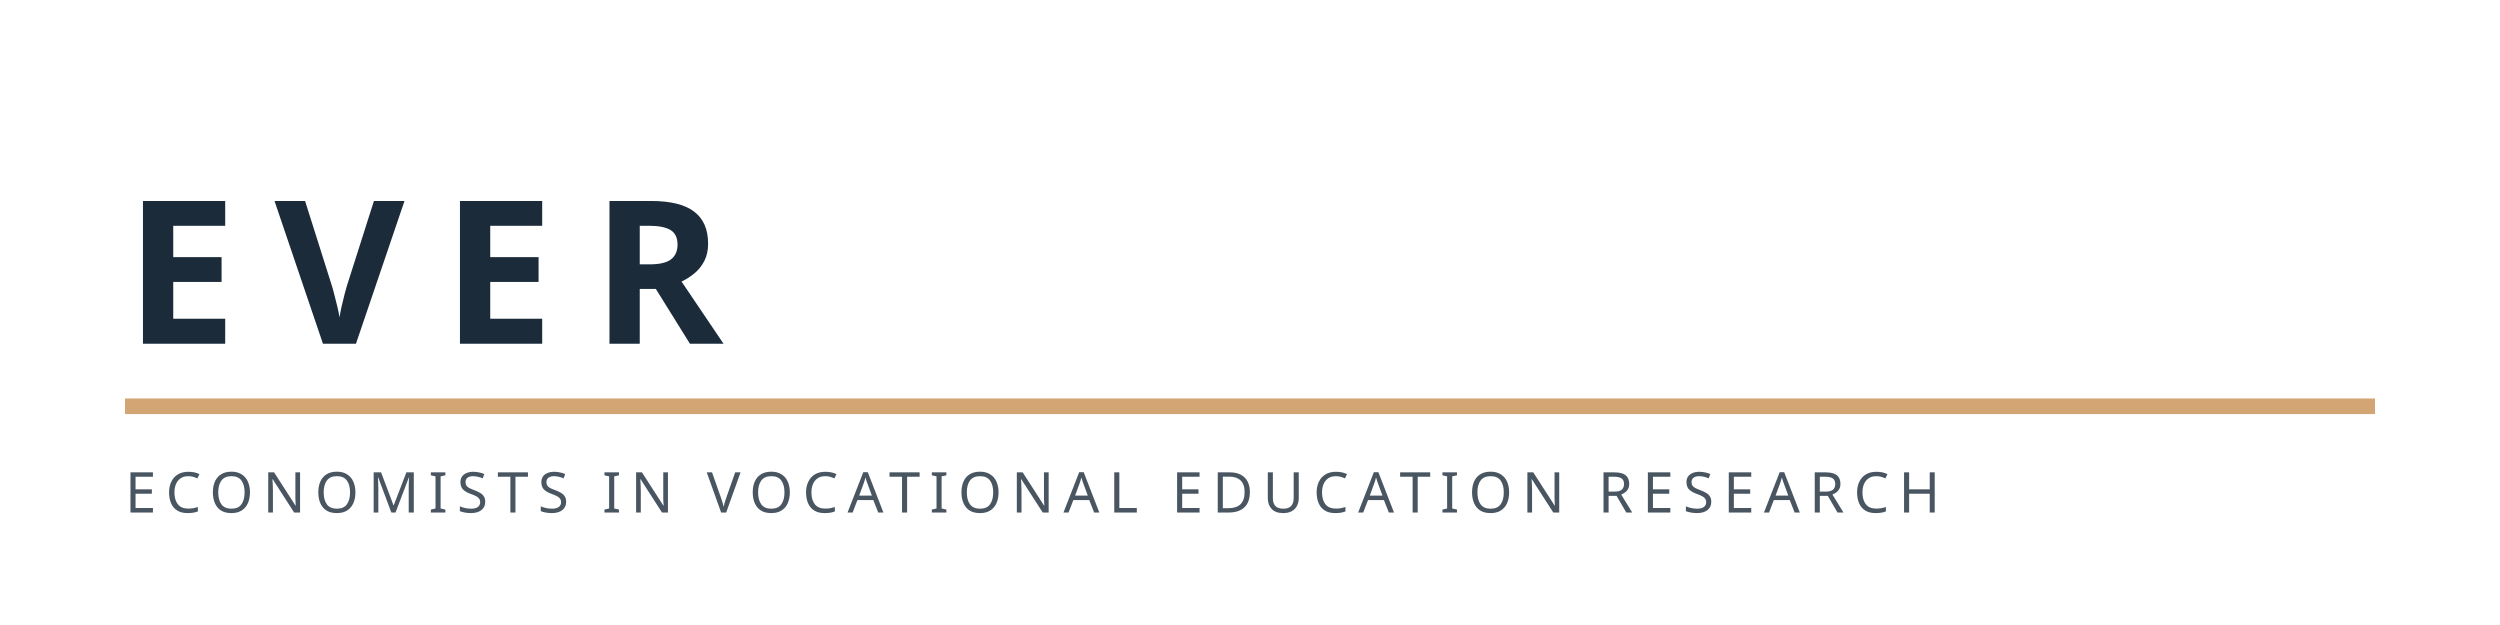
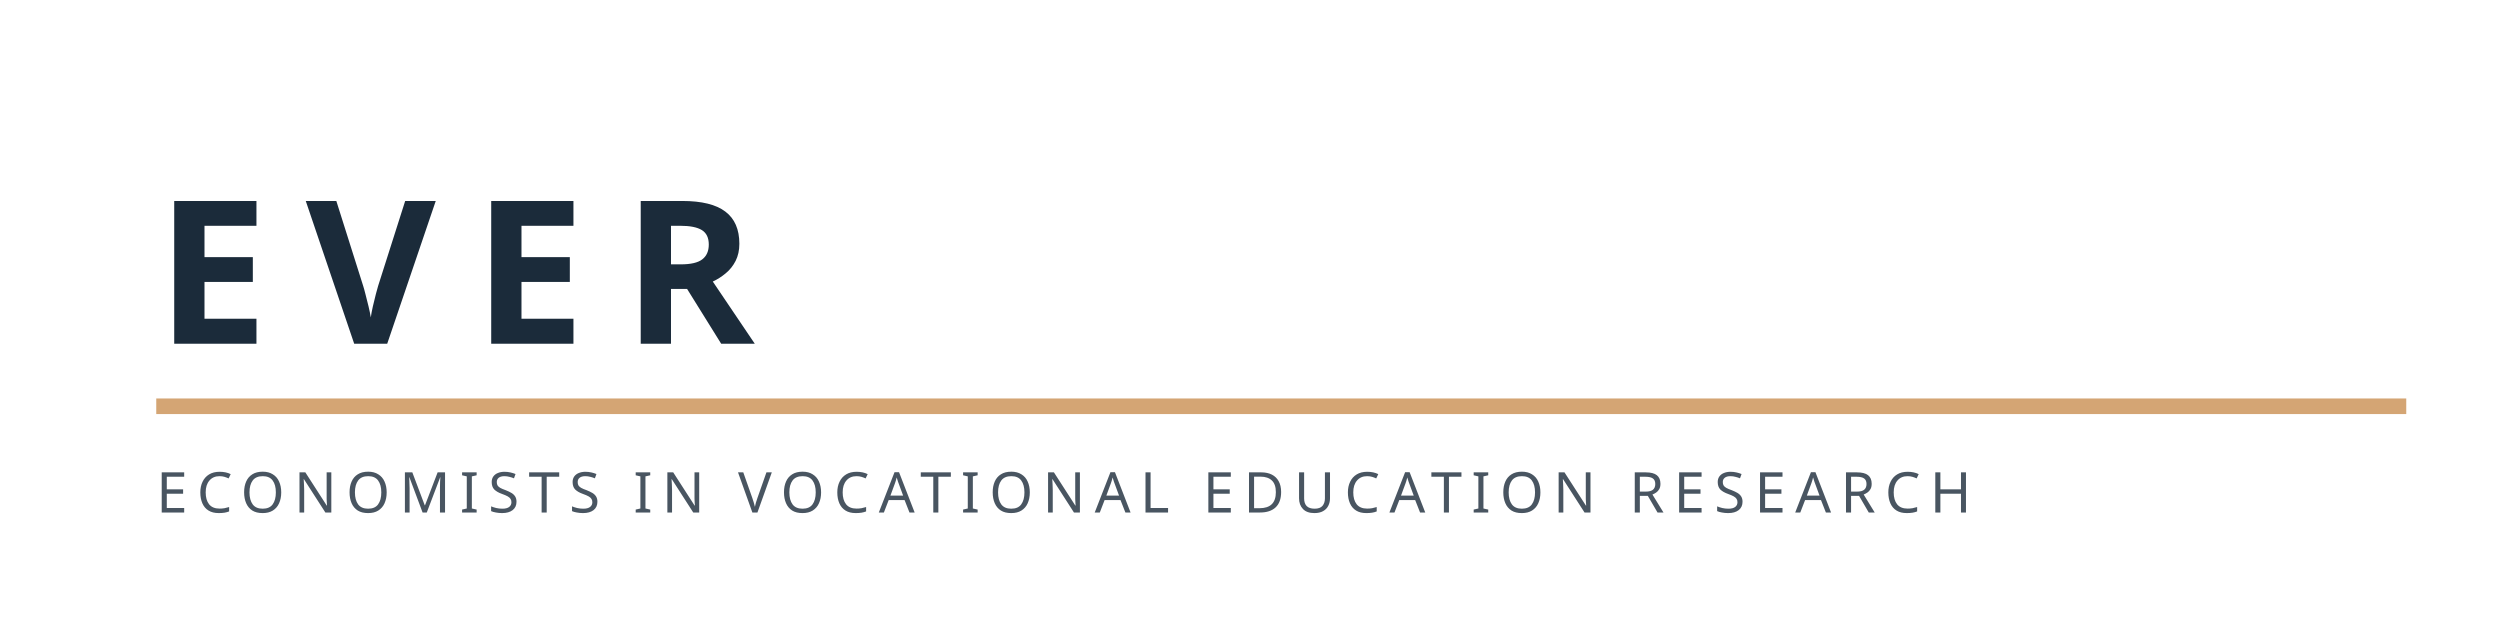
- <svg xmlns="http://www.w3.org/2000/svg" viewBox="0 0 400 100">
+ <svg xmlns="http://www.w3.org/2000/svg" viewBox="-5 0 400 100">
  <text x="20" y="55" font-family="'Sora', sans-serif" font-weight="600" font-size="32" fill="#1B2B3A" letter-spacing="6">EVER</text>
  <path d="M20 65 Q 150 65, 380 65" stroke="#D4A574" stroke-width="2.5" fill="none" />
  <text x="20" y="82" font-family="'DM Sans', sans-serif" font-weight="400" font-size="9" fill="#1B2B3A" opacity="0.8" letter-spacing="1.5">ECONOMISTS IN VOCATIONAL EDUCATION RESEARCH</text>
</svg>
